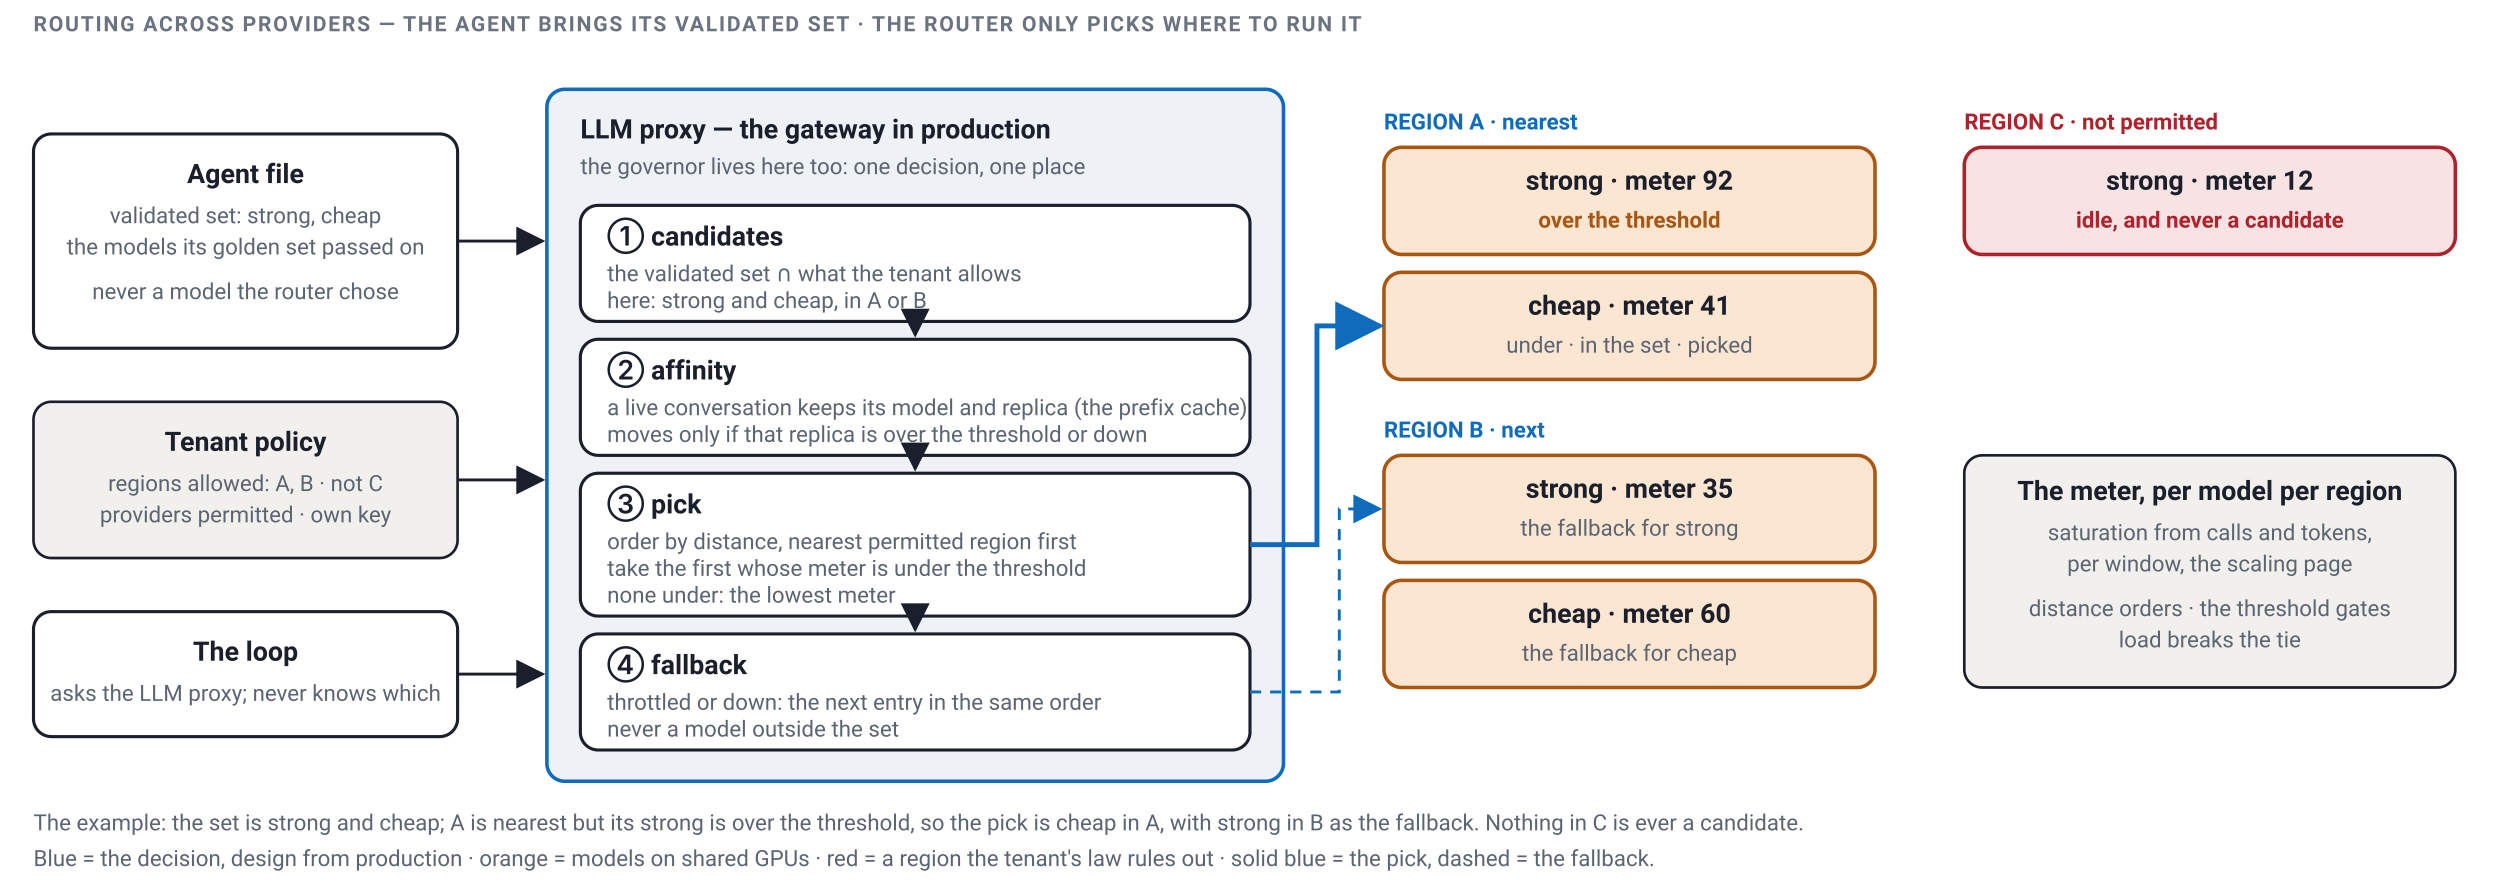
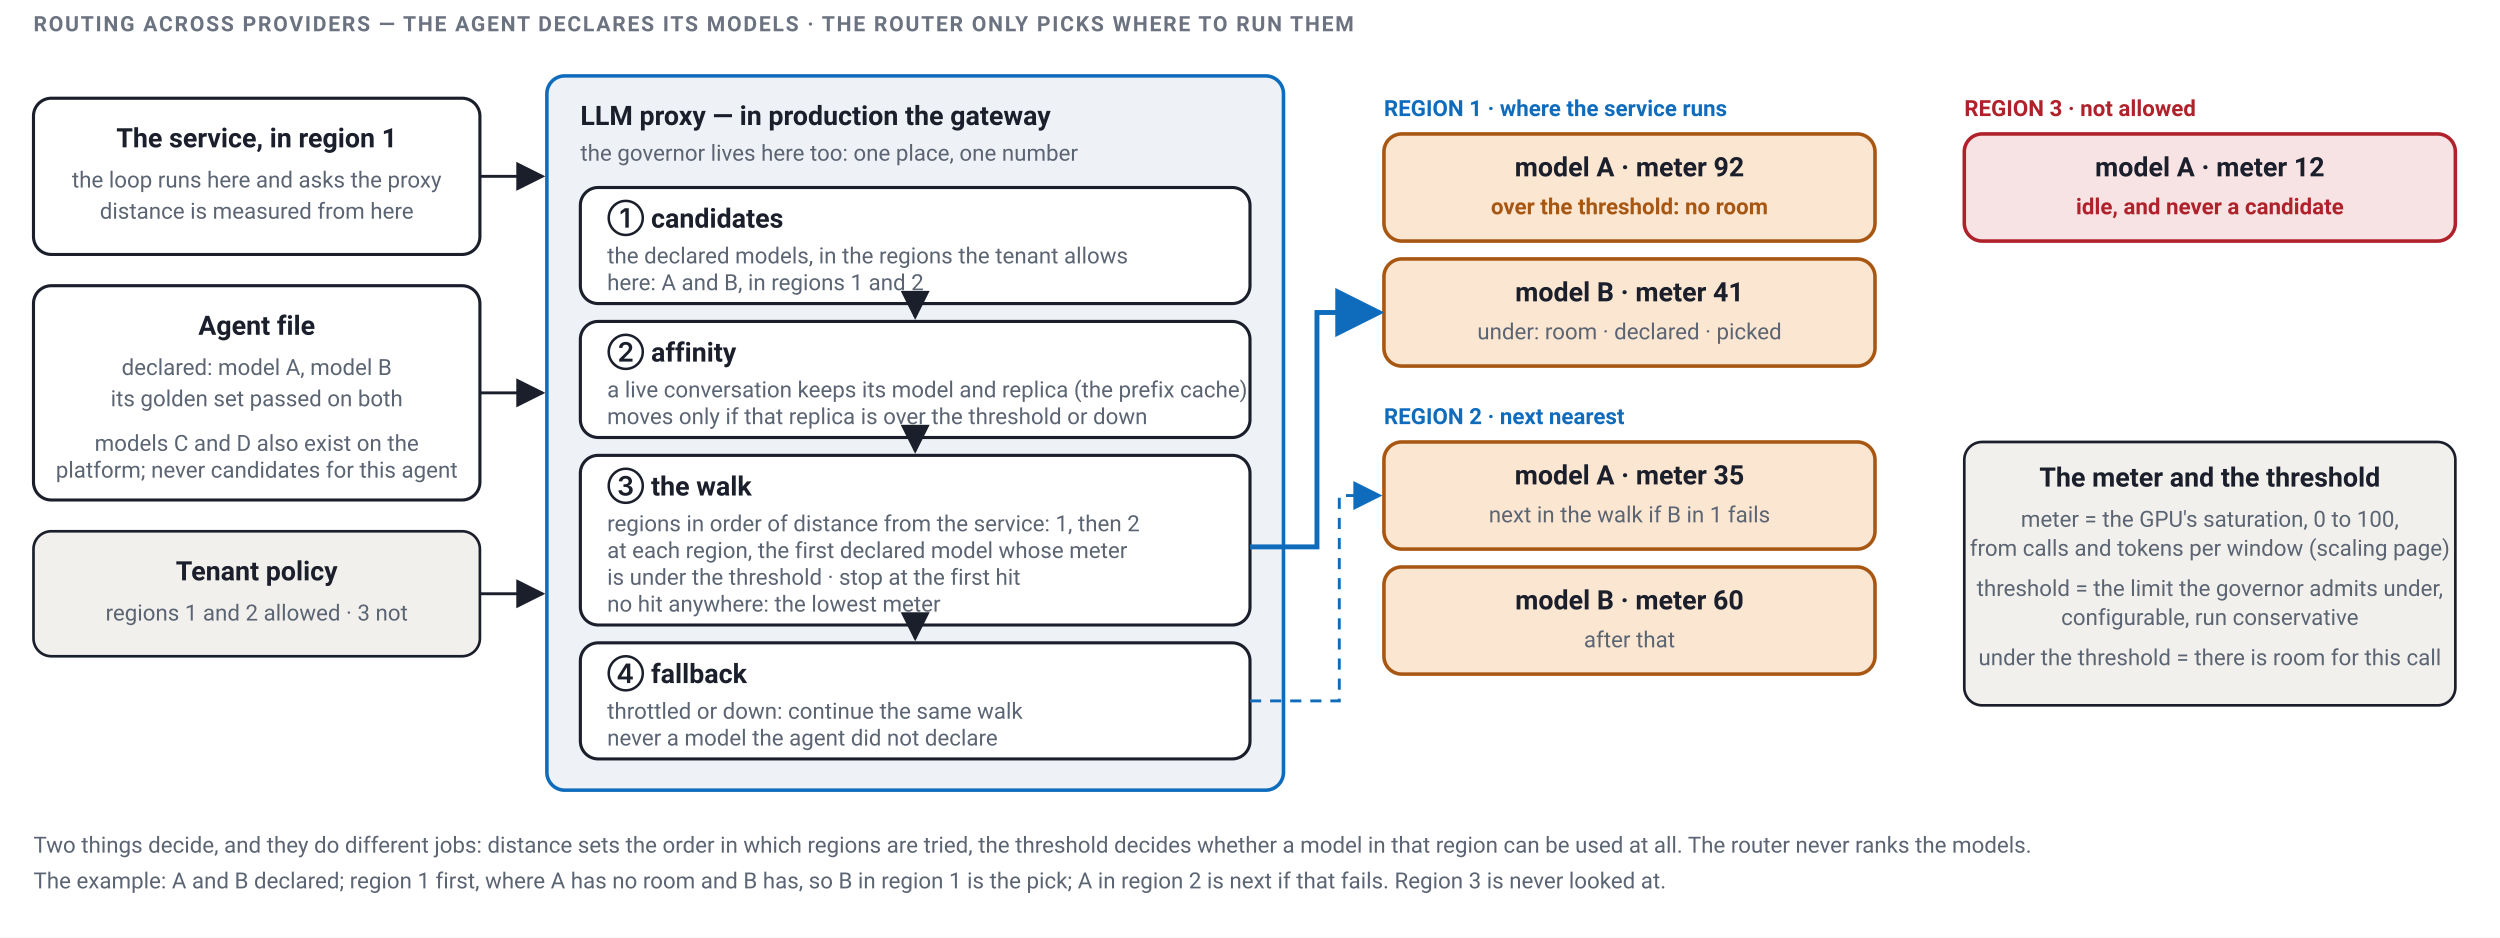
- <svg xmlns="http://www.w3.org/2000/svg" viewBox="0 0 1120 400" style="width:100%;max-width:1120px;font-family:-apple-system,Segoe UI,Roboto,sans-serif;font-size:12px">
+ <svg xmlns="http://www.w3.org/2000/svg" viewBox="0 0 1120 420" style="width:100%;max-width:1120px;font-family:-apple-system,Segoe UI,Roboto,sans-serif;font-size:12px">
  <defs>
    <marker id="ah" markerWidth="10" markerHeight="10" refX="9" refY="5" orient="auto">
      <path d="M0,0 L10,5 L0,10 z" fill="#1a1f2b" />
    </marker>
    <marker id="ahb" markerWidth="10" markerHeight="10" refX="9" refY="5" orient="auto">
      <path d="M0,0 L10,5 L0,10 z" fill="#0f6cbd" />
    </marker>
  </defs>
  <style>.b{fill:#fff;stroke:#1a1f2b;stroke-width:1.4;rx:8}.s{fill:#f1f0ec;stroke:#1a1f2b;stroke-width:1.2;rx:8}.o{fill:#eef1f5;stroke:#0f6cbd;stroke-width:1.6;rx:8}.mt{fill:#fbe6d2;stroke:#a85713;stroke-width:1.6;rx:8}.wx{fill:#f8e3e4;stroke:#b0222b;stroke-width:1.6;rx:8}.h{fill:#1a1f2b;font-weight:600}.m{fill:#5b6472;font-size:10px}.y{fill:#6b7280;font-size:9.5px;font-weight:700;letter-spacing:.08em}.wm{fill:#a85713;font-size:10px;font-weight:700}.rx{fill:#b0222b;font-size:10px;font-weight:600}.bx{fill:#0f6cbd;font-size:10px;font-weight:600}.l{stroke:#1a1f2b;stroke-width:1.3;marker-end:url(#ah)}.p{fill:none;stroke:#1a1f2b;stroke-width:1.3;marker-end:url(#ah)}.d{stroke:#0f6cbd;stroke-width:1.3;stroke-dasharray:5 4;marker-end:url(#ahb);fill:none}.pk{fill:none;stroke:#0f6cbd;stroke-width:2.2;marker-end:url(#ahb)}</style>
-   <rect width="1120" height="400" fill="#fff" />
-   <text class="y" x="15" y="14">ROUTING ACROSS PROVIDERS — THE AGENT BRINGS ITS VALIDATED SET · THE ROUTER ONLY PICKS WHERE TO RUN IT</text>
-   <rect class="b" x="15" y="60" width="190" height="96" />
-   <text class="h" x="110" y="82" text-anchor="middle">Agent file</text>
-   <text class="m" x="110" y="100" text-anchor="middle">validated set: strong, cheap</text>
-   <text class="m" x="110" y="114" text-anchor="middle">the models its golden set passed on</text>
-   <text class="m" x="110" y="134" text-anchor="middle">never a model the router chose</text>
-   <rect class="s" x="15" y="180" width="190" height="70" />
-   <text class="h" x="110" y="202" text-anchor="middle">Tenant policy</text>
-   <text class="m" x="110" y="220" text-anchor="middle">regions allowed: A, B · not C</text>
-   <text class="m" x="110" y="234" text-anchor="middle">providers permitted · own key</text>
-   <rect class="b" x="15" y="274" width="190" height="56" />
-   <text class="h" x="110" y="296" text-anchor="middle">The loop</text>
-   <text class="m" x="110" y="314" text-anchor="middle">asks the LLM proxy; never knows which</text>
-   <line class="l" x1="205" y1="108" x2="243" y2="108" />
-   <line class="l" x1="205" y1="215" x2="243" y2="215" />
-   <line class="l" x1="205" y1="302" x2="243" y2="302" />
-   <rect class="o" x="245" y="40" width="330" height="310" />
-   <text class="h" x="260" y="62">LLM proxy — the gateway in production</text>
-   <text class="m" x="260" y="78">the governor lives here too: one decision, one place</text>
-   <rect class="b" x="260" y="92" width="300" height="52" />
-   <text class="h" x="272" y="110">① candidates</text>
-   <text class="m" x="272" y="126">the validated set ∩ what the tenant allows</text>
-   <text class="m" x="272" y="138">here: strong and cheap, in A or B</text>
-   <rect class="b" x="260" y="152" width="300" height="52" />
-   <text class="h" x="272" y="170">② affinity</text>
-   <text class="m" x="272" y="186">a live conversation keeps its model and replica (the prefix cache)</text>
-   <text class="m" x="272" y="198">moves only if that replica is over the threshold or down</text>
-   <rect class="b" x="260" y="212" width="300" height="64" />
-   <text class="h" x="272" y="230">③ pick</text>
-   <text class="m" x="272" y="246">order by distance, nearest permitted region first</text>
-   <text class="m" x="272" y="258">take the first whose meter is under the threshold</text>
-   <text class="m" x="272" y="270">none under: the lowest meter</text>
-   <rect class="b" x="260" y="284" width="300" height="52" />
-   <text class="h" x="272" y="302">④ fallback</text>
-   <text class="m" x="272" y="318">throttled or down: the next entry in the same order</text>
-   <text class="m" x="272" y="330">never a model outside the set</text>
-   <line class="l" x1="410" y1="144" x2="410" y2="150" />
-   <line class="l" x1="410" y1="204" x2="410" y2="210" />
-   <line class="l" x1="410" y1="276" x2="410" y2="282" />
-   <text class="bx" x="620" y="58">REGION A · nearest</text>
-   <rect class="mt" x="620" y="66" width="220" height="48" />
-   <text class="h" x="730" y="85" text-anchor="middle">strong · meter 92</text>
-   <text class="wm" x="730" y="102" text-anchor="middle">over the threshold</text>
-   <rect class="mt" x="620" y="122" width="220" height="48" />
-   <text class="h" x="730" y="141" text-anchor="middle">cheap · meter 41</text>
-   <text class="m" x="730" y="158" text-anchor="middle">under · in the set · picked</text>
-   <text class="bx" x="620" y="196">REGION B · next</text>
-   <rect class="mt" x="620" y="204" width="220" height="48" />
-   <text class="h" x="730" y="223" text-anchor="middle">strong · meter 35</text>
-   <text class="m" x="730" y="240" text-anchor="middle">the fallback for strong</text>
-   <rect class="mt" x="620" y="260" width="220" height="48" />
-   <text class="h" x="730" y="279" text-anchor="middle">cheap · meter 60</text>
-   <text class="m" x="730" y="296" text-anchor="middle">the fallback for cheap</text>
-   <text class="rx" x="880" y="58">REGION C · not permitted</text>
-   <rect class="wx" x="880" y="66" width="220" height="48" />
-   <text class="h" x="990" y="85" text-anchor="middle">strong · meter 12</text>
-   <text class="rx" x="990" y="102" text-anchor="middle">idle, and never a candidate</text>
-   <rect class="s" x="880" y="204" width="220" height="104" />
-   <text class="h" x="990" y="224" text-anchor="middle">The meter, per model per region</text>
-   <text class="m" x="990" y="242" text-anchor="middle">saturation from calls and tokens,</text>
-   <text class="m" x="990" y="256" text-anchor="middle">per window, the scaling page</text>
-   <text class="m" x="990" y="276" text-anchor="middle">distance orders · the threshold gates</text>
-   <text class="m" x="990" y="290" text-anchor="middle">load breaks the tie</text>
-   <path class="pk" d="M560,244 L590,244 L590,146 L618,146" />
-   <path class="d" d="M560,310 L600,310 L600,228 L618,228" />
-   <text class="m" x="15" y="372">The example: the set is strong and cheap; A is nearest but its strong is over the threshold, so the pick is cheap in A, with strong in B as the fallback. Nothing in C is ever a candidate.</text>
-   <text class="m" x="15" y="388">Blue = the decision, design from production · orange = models on shared GPUs · red = a region the tenant's law rules out · solid blue = the pick, dashed = the fallback.</text>
+   <rect width="1120" height="420" fill="#fff" />
+   <text class="y" x="15" y="14">ROUTING ACROSS PROVIDERS — THE AGENT DECLARES ITS MODELS · THE ROUTER ONLY PICKS WHERE TO RUN THEM</text>
+   <rect class="b" x="15" y="44" width="200" height="70" />
+   <text class="h" x="115" y="66" text-anchor="middle">The service, in region 1</text>
+   <text class="m" x="115" y="84" text-anchor="middle">the loop runs here and asks the proxy</text>
+   <text class="m" x="115" y="98" text-anchor="middle">distance is measured from here</text>
+   <rect class="b" x="15" y="128" width="200" height="96" />
+   <text class="h" x="115" y="150" text-anchor="middle">Agent file</text>
+   <text class="m" x="115" y="168" text-anchor="middle">declared: model A, model B</text>
+   <text class="m" x="115" y="182" text-anchor="middle">its golden set passed on both</text>
+   <text class="m" x="115" y="202" text-anchor="middle">models C and D also exist on the</text>
+   <text class="m" x="115" y="214" text-anchor="middle">platform; never candidates for this agent</text>
+   <rect class="s" x="15" y="238" width="200" height="56" />
+   <text class="h" x="115" y="260" text-anchor="middle">Tenant policy</text>
+   <text class="m" x="115" y="278" text-anchor="middle">regions 1 and 2 allowed · 3 not</text>
+   <line class="l" x1="215" y1="79" x2="243" y2="79" />
+   <line class="l" x1="215" y1="176" x2="243" y2="176" />
+   <line class="l" x1="215" y1="266" x2="243" y2="266" />
+   <rect class="o" x="245" y="34" width="330" height="320" />
+   <text class="h" x="260" y="56">LLM proxy — in production the gateway</text>
+   <text class="m" x="260" y="72">the governor lives here too: one place, one number</text>
+   <rect class="b" x="260" y="84" width="300" height="52" />
+   <text class="h" x="272" y="102">① candidates</text>
+   <text class="m" x="272" y="118">the declared models, in the regions the tenant allows</text>
+   <text class="m" x="272" y="130">here: A and B, in regions 1 and 2</text>
+   <rect class="b" x="260" y="144" width="300" height="52" />
+   <text class="h" x="272" y="162">② affinity</text>
+   <text class="m" x="272" y="178">a live conversation keeps its model and replica (the prefix cache)</text>
+   <text class="m" x="272" y="190">moves only if that replica is over the threshold or down</text>
+   <rect class="b" x="260" y="204" width="300" height="76" />
+   <text class="h" x="272" y="222">③ the walk</text>
+   <text class="m" x="272" y="238">regions in order of distance from the service: 1, then 2</text>
+   <text class="m" x="272" y="250">at each region, the first declared model whose meter</text>
+   <text class="m" x="272" y="262">is under the threshold · stop at the first hit</text>
+   <text class="m" x="272" y="274">no hit anywhere: the lowest meter</text>
+   <rect class="b" x="260" y="288" width="300" height="52" />
+   <text class="h" x="272" y="306">④ fallback</text>
+   <text class="m" x="272" y="322">throttled or down: continue the same walk</text>
+   <text class="m" x="272" y="334">never a model the agent did not declare</text>
+   <line class="l" x1="410" y1="136" x2="410" y2="142" />
+   <line class="l" x1="410" y1="196" x2="410" y2="202" />
+   <line class="l" x1="410" y1="280" x2="410" y2="286" />
+   <text class="bx" x="620" y="52">REGION 1 · where the service runs</text>
+   <rect class="mt" x="620" y="60" width="220" height="48" />
+   <text class="h" x="730" y="79" text-anchor="middle">model A · meter 92</text>
+   <text class="wm" x="730" y="96" text-anchor="middle">over the threshold: no room</text>
+   <rect class="mt" x="620" y="116" width="220" height="48" />
+   <text class="h" x="730" y="135" text-anchor="middle">model B · meter 41</text>
+   <text class="m" x="730" y="152" text-anchor="middle">under: room · declared · picked</text>
+   <text class="bx" x="620" y="190">REGION 2 · next nearest</text>
+   <rect class="mt" x="620" y="198" width="220" height="48" />
+   <text class="h" x="730" y="217" text-anchor="middle">model A · meter 35</text>
+   <text class="m" x="730" y="234" text-anchor="middle">next in the walk if B in 1 fails</text>
+   <rect class="mt" x="620" y="254" width="220" height="48" />
+   <text class="h" x="730" y="273" text-anchor="middle">model B · meter 60</text>
+   <text class="m" x="730" y="290" text-anchor="middle">after that</text>
+   <text class="rx" x="880" y="52">REGION 3 · not allowed</text>
+   <rect class="wx" x="880" y="60" width="220" height="48" />
+   <text class="h" x="990" y="79" text-anchor="middle">model A · meter 12</text>
+   <text class="rx" x="990" y="96" text-anchor="middle">idle, and never a candidate</text>
+   <rect class="s" x="880" y="198" width="220" height="118" />
+   <text class="h" x="990" y="218" text-anchor="middle">The meter and the threshold</text>
+   <text class="m" x="990" y="236" text-anchor="middle">meter = the GPU's saturation, 0 to 100,</text>
+   <text class="m" x="990" y="249" text-anchor="middle">from calls and tokens per window (scaling page)</text>
+   <text class="m" x="990" y="267" text-anchor="middle">threshold = the limit the governor admits under,</text>
+   <text class="m" x="990" y="280" text-anchor="middle">configurable, run conservative</text>
+   <text class="m" x="990" y="298" text-anchor="middle">under the threshold = there is room for this call</text>
+   <path class="pk" d="M560,245 L590,245 L590,140 L618,140" />
+   <path class="d" d="M560,314 L600,314 L600,222 L618,222" />
+   <text class="m" x="15" y="382">Two things decide, and they do different jobs: distance sets the order in which regions are tried, the threshold decides whether a model in that region can be used at all. The router never ranks the models.</text>
+   <text class="m" x="15" y="398">The example: A and B declared; region 1 first, where A has no room and B has, so B in region 1 is the pick; A in region 2 is next if that fails. Region 3 is never looked at.</text>
</svg>
